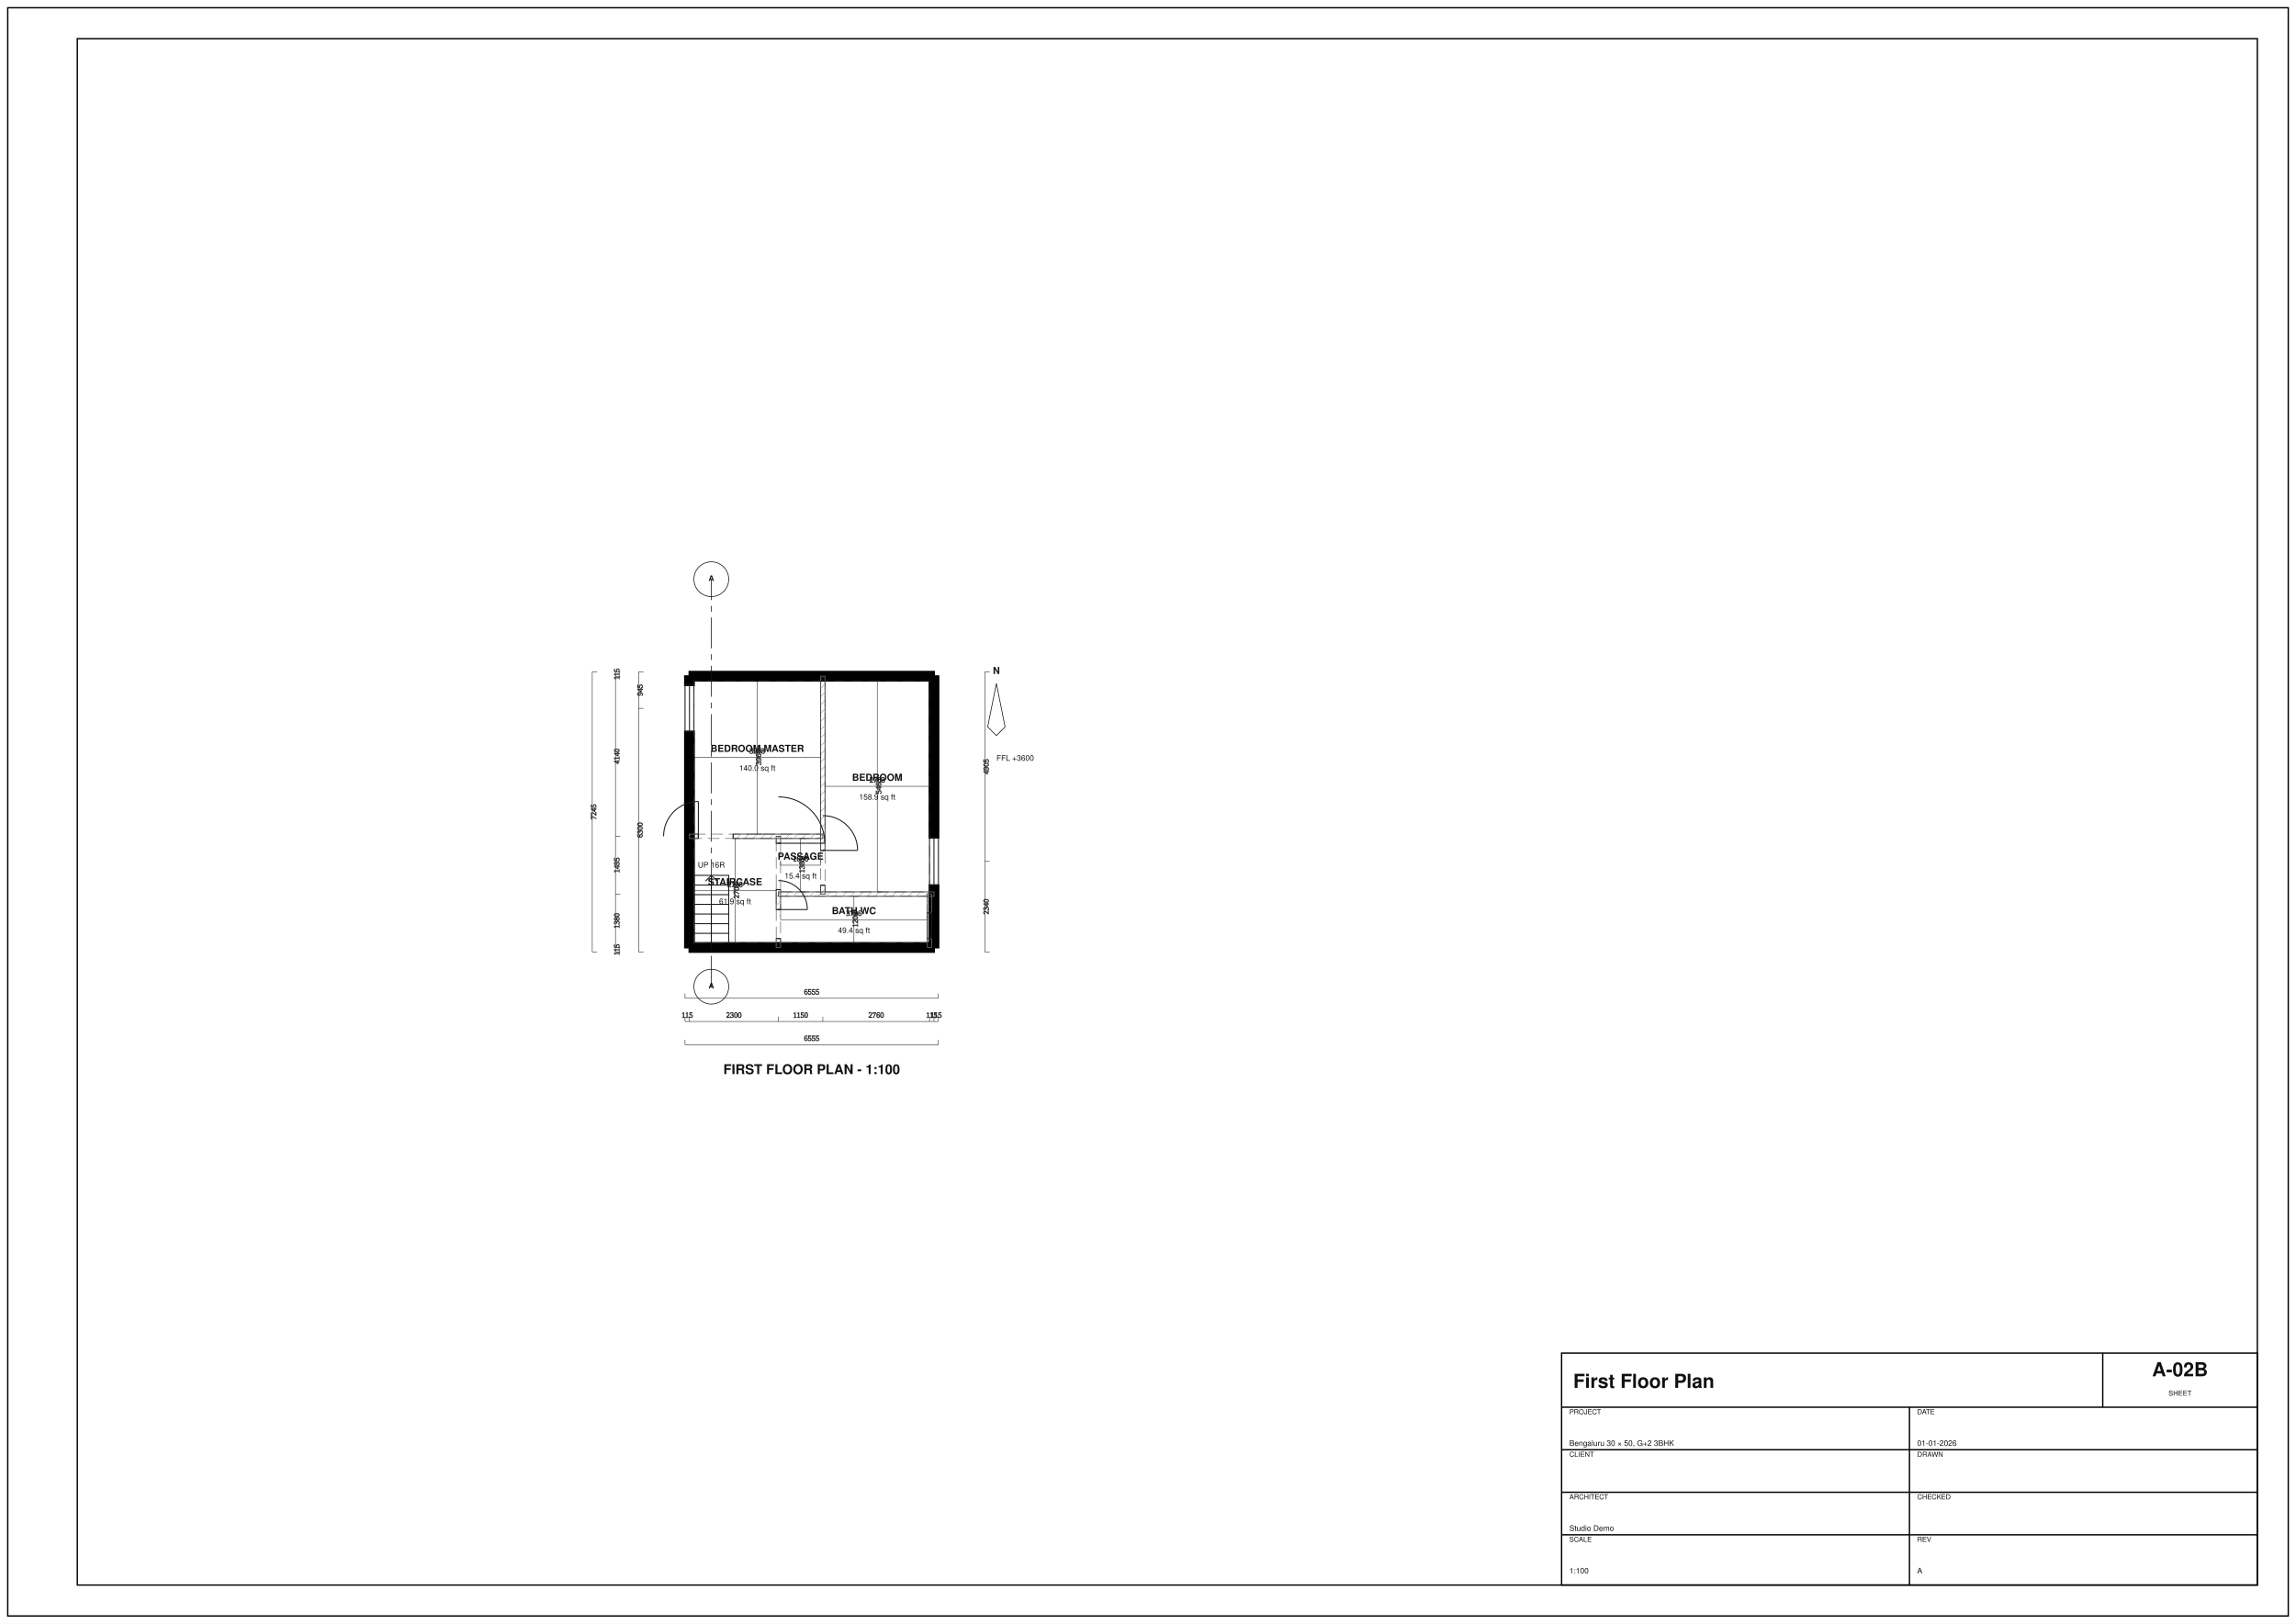
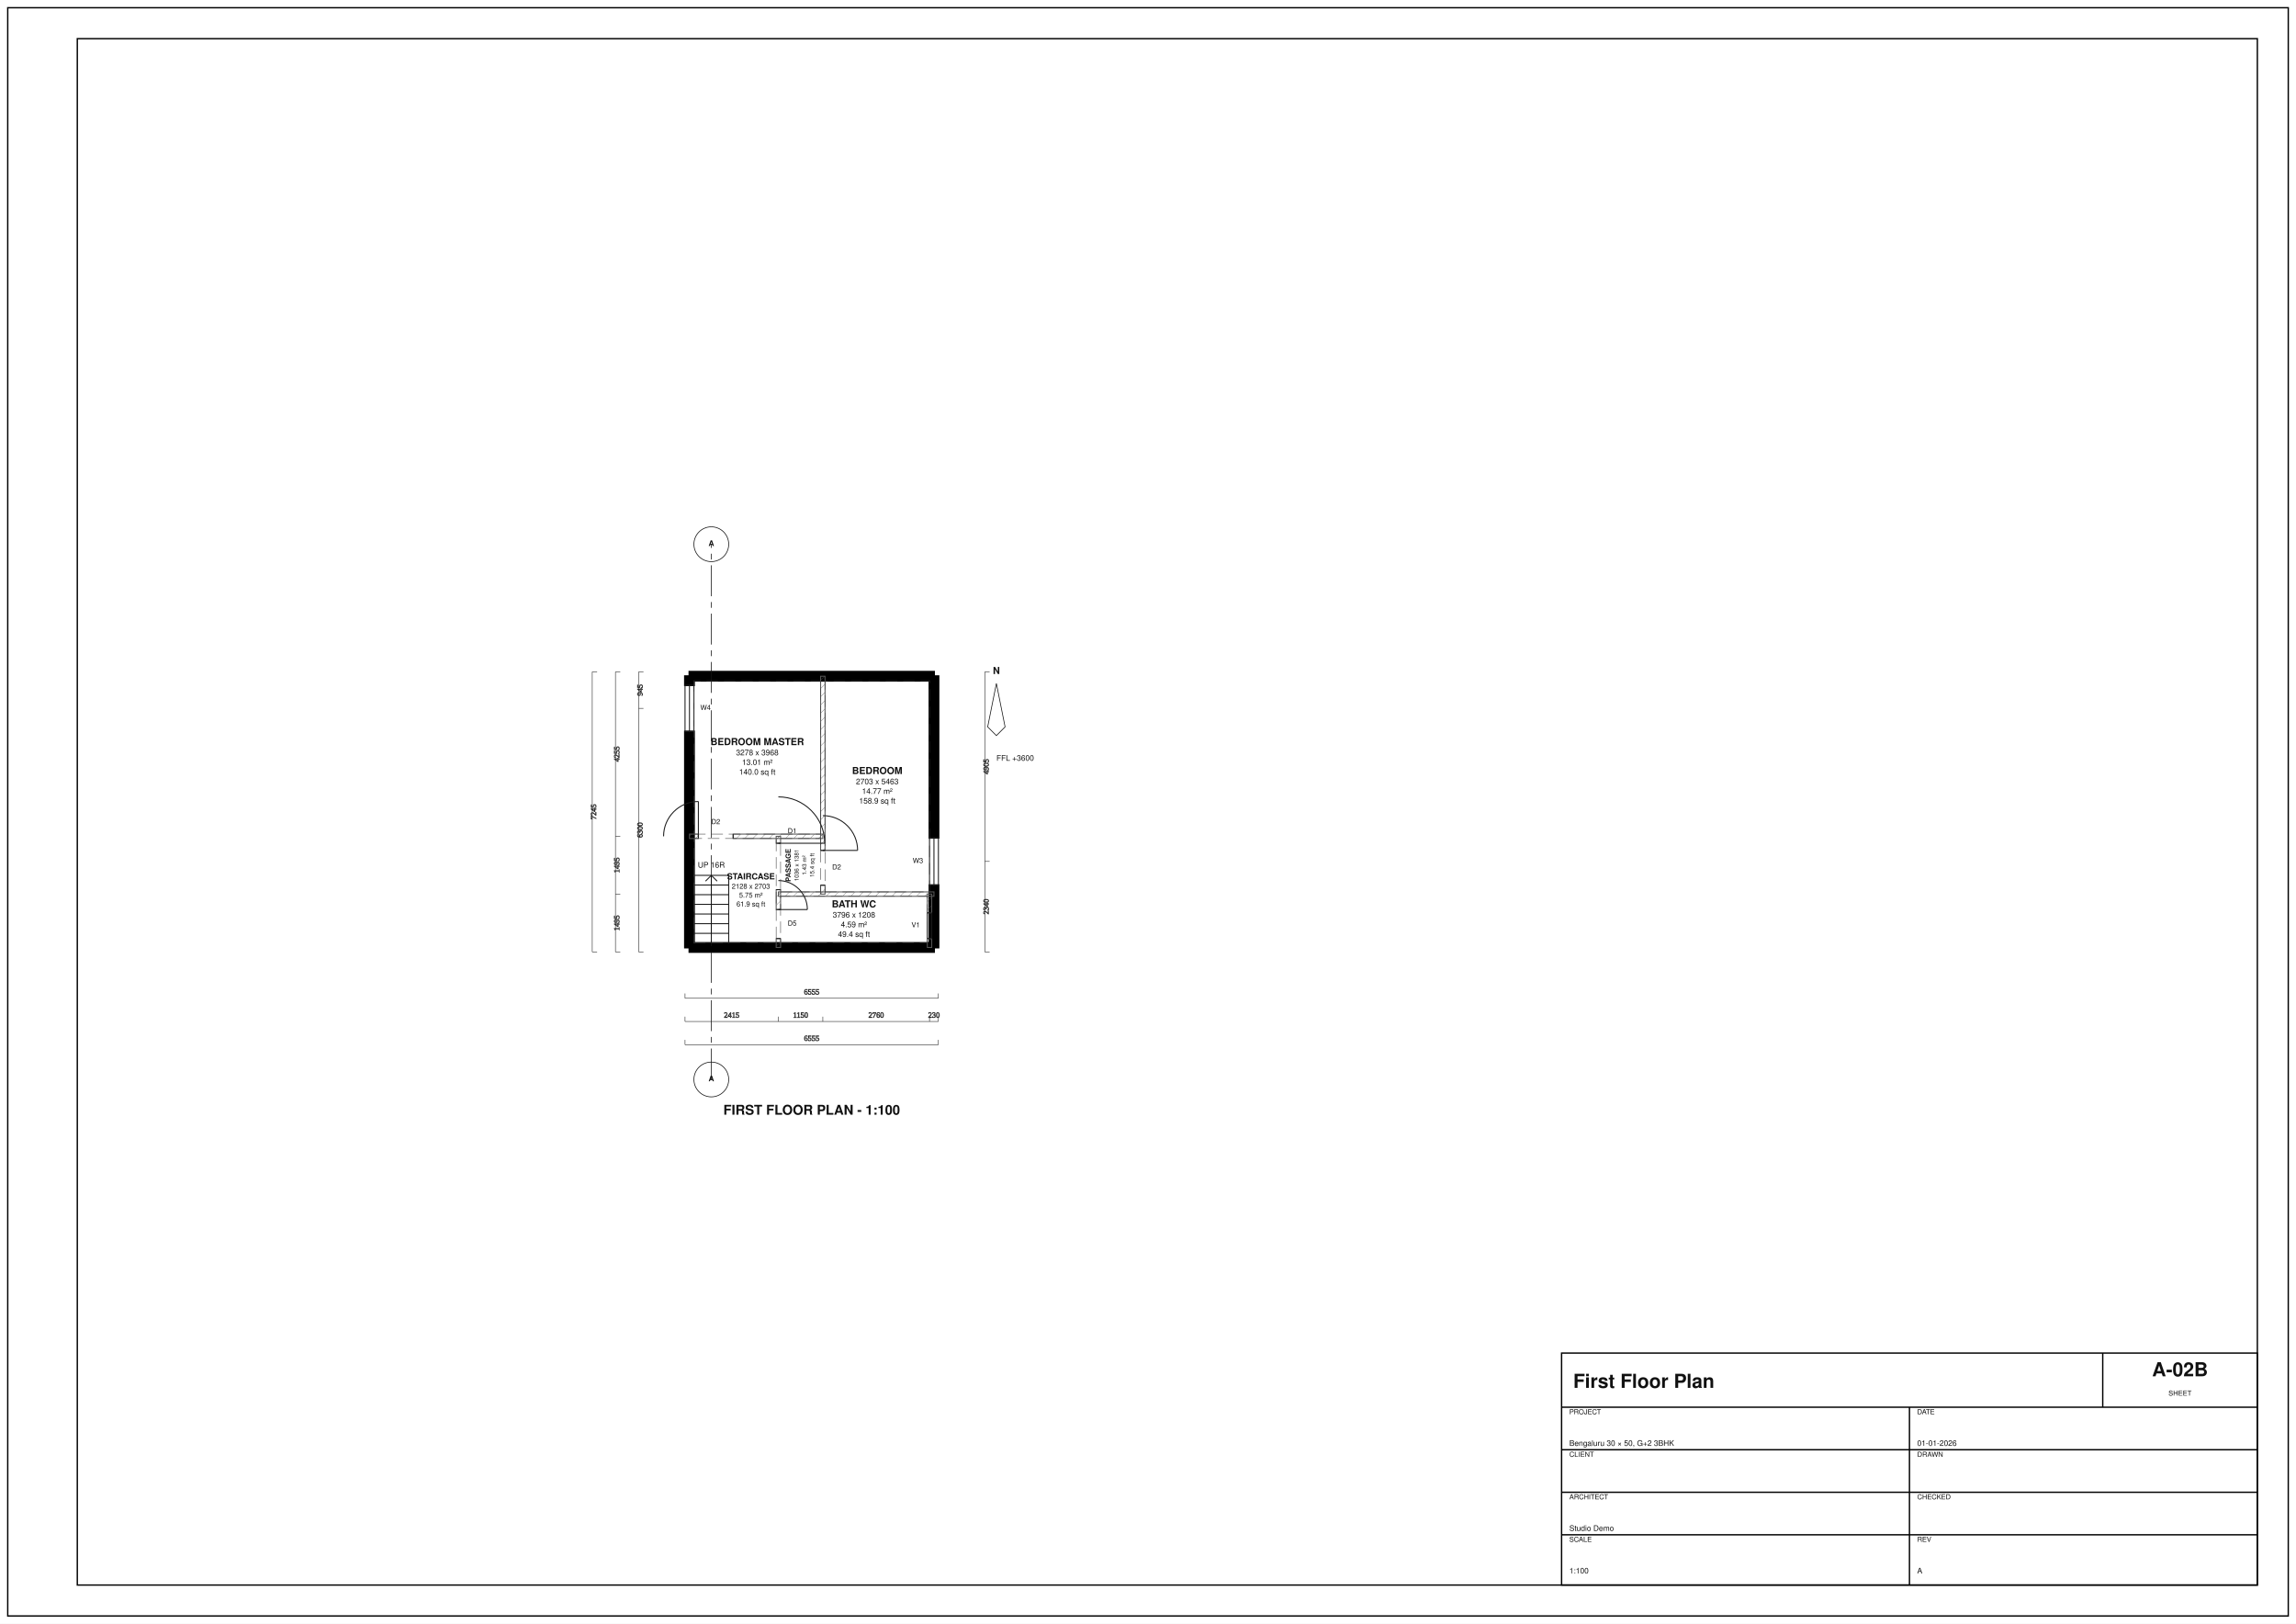
<svg xmlns="http://www.w3.org/2000/svg" width="594mm" height="420mm" viewBox="0 0 594 420" version="1.1">
  <rect x="0" y="0" width="594" height="420" fill="#ffffff" stroke="none" />
  <defs>
-     <clipPath id="hc-090929bf9be722cb" clip-rule="evenodd">
+     <clipPath id="hc-35346cd0362ebb56" clip-rule="evenodd">
+       <path d="M 200.805 245.075 L 200.805 242.775 L 201.945 242.775 L 201.945 245.075 Z" />
+     </clipPath>
+     <clipPath id="hc-36f7b682966344f7" clip-rule="evenodd">
+       <path d="M 239.905 236.115 L 239.905 231.275 L 241.045 231.275 L 241.045 236.115 Z" />
+     </clipPath>
+     <clipPath id="hc-4ccb71d287068b71" clip-rule="evenodd">
+       <path d="M 201.375 231.845 L 241.625 231.845 L 241.625 230.705 L 201.375 230.705 Z" />
+     </clipPath>
+     <clipPath id="hc-5635d851aa2d09d7" clip-rule="evenodd">
+       <path d="M 212.305 231.275 L 212.305 228.975 L 213.445 228.975 L 213.445 231.275 Z" />
+     </clipPath>
+     <clipPath id="hc-5b8ef13beb394bd5" clip-rule="evenodd">
+       <path d="M 200.805 235.275 L 200.805 230.125 L 201.945 230.125 L 201.945 235.275 Z" />
+     </clipPath>
+     <clipPath id="hc-6fbdcc2d92a61b8e" clip-rule="evenodd">
      <path d="M 189.675 216.895 L 212.875 216.895 L 212.875 215.755 L 189.675 215.755 Z" />
    </clipPath>
-     <clipPath id="hc-0a17cd65b28068f8" clip-rule="evenodd">
-       <path d="M 239.905 236.115 L 239.905 231.275 L 241.045 231.275 L 241.045 236.115 Z" />
-     </clipPath>
-     <clipPath id="hc-3d9dffcda65a83af" clip-rule="evenodd">
+     <clipPath id="hc-7254b935781b174a" clip-rule="evenodd">
+       <path d="M 200.805 218.125 L 200.805 216.325 L 201.945 216.325 L 201.945 218.125 Z" />
+     </clipPath>
+     <clipPath id="hc-ba9fc18f670664f7" clip-rule="evenodd">
+       <path d="M 212.305 219.975 L 212.305 174.925 L 213.445 174.925 L 213.445 219.975 Z" />
+     </clipPath>
+     <clipPath id="hc-cdf4acc1852c7aeb" clip-rule="evenodd">
      <path d="M 178.375 216.895 L 180.675 216.895 L 180.675 215.755 L 178.375 215.755 Z" />
    </clipPath>
-     <clipPath id="hc-4a545b95b76dbf20" clip-rule="evenodd">
-       <path d="M 201.375 231.845 L 241.625 231.845 L 241.625 230.705 L 201.375 230.705 Z" />
-     </clipPath>
-     <clipPath id="hc-5900a1335dc659cb" clip-rule="evenodd">
+     <clipPath id="hc-cf4b400a5ebfae14" clip-rule="evenodd">
      <path d="M 239.905 245.075 L 239.905 242.775 L 241.045 242.775 L 241.045 245.075 Z" />
-     </clipPath>
-     <clipPath id="hc-67826347569779b2" clip-rule="evenodd">
-       <path d="M 200.805 245.075 L 200.805 242.775 L 201.945 242.775 L 201.945 245.075 Z" />
-     </clipPath>
-     <clipPath id="hc-789a6abbc6aeb0d8" clip-rule="evenodd">
-       <path d="M 200.805 218.125 L 200.805 216.325 L 201.945 216.325 L 201.945 218.125 Z" />
-     </clipPath>
-     <clipPath id="hc-8e61651163210b42" clip-rule="evenodd">
-       <path d="M 212.305 219.975 L 212.305 174.925 L 213.445 174.925 L 213.445 219.975 Z" />
-     </clipPath>
-     <clipPath id="hc-ec9b8d5b4b7e8400" clip-rule="evenodd">
-       <path d="M 200.805 235.275 L 200.805 230.125 L 201.945 230.125 L 201.945 235.275 Z" />
-     </clipPath>
-     <clipPath id="hc-f15ea8072d0a2cfd" clip-rule="evenodd">
-       <path d="M 212.305 231.275 L 212.305 228.975 L 213.445 228.975 L 213.445 231.275 Z" />
    </clipPath>
  </defs>
  <g id="g-frame">
    <g class="layer" data-layer="A-TEXT" stroke="#111111" stroke-width="0.180" fill="none" stroke-linecap="butt" stroke-linejoin="miter">
      <g font-family="Helvetica, Arial, sans-serif" fill="#111111" stroke="none">
        <text x="407.000" y="359.000" font-size="5.000" text-anchor="start" dominant-baseline="alphabetic" font-weight="600">First Floor Plan</text>
        <text x="564.000" y="356.000" font-size="5.000" text-anchor="middle" dominant-baseline="alphabetic" font-weight="600">A-02B</text>
        <text x="564.000" y="361.000" font-size="1.800" text-anchor="middle" dominant-baseline="alphabetic">SHEET</text>
        <text x="406.000" y="365.000" font-size="1.800" text-anchor="start" dominant-baseline="hanging">PROJECT</text>
        <text x="406.000" y="374.000" font-size="2.000" text-anchor="start" dominant-baseline="alphabetic">Bengaluru 30 × 50, G+2 3BHK</text>
        <text x="406.000" y="376.000" font-size="1.800" text-anchor="start" dominant-baseline="hanging">CLIENT</text>
        <text x="406.000" y="385.000" font-size="2.000" text-anchor="start" dominant-baseline="alphabetic" />
        <text x="406.000" y="387.000" font-size="1.800" text-anchor="start" dominant-baseline="hanging">ARCHITECT</text>
        <text x="406.000" y="396.000" font-size="2.000" text-anchor="start" dominant-baseline="alphabetic">Studio Demo</text>
        <text x="406.000" y="398.000" font-size="1.800" text-anchor="start" dominant-baseline="hanging">SCALE</text>
        <text x="406.000" y="407.000" font-size="2.000" text-anchor="start" dominant-baseline="alphabetic">1:100</text>
        <text x="496.000" y="365.000" font-size="1.800" text-anchor="start" dominant-baseline="hanging">DATE</text>
        <text x="496.000" y="374.000" font-size="2.000" text-anchor="start" dominant-baseline="alphabetic">01-01-2026</text>
        <text x="496.000" y="376.000" font-size="1.800" text-anchor="start" dominant-baseline="hanging">DRAWN</text>
        <text x="496.000" y="385.000" font-size="2.000" text-anchor="start" dominant-baseline="alphabetic" />
        <text x="496.000" y="387.000" font-size="1.800" text-anchor="start" dominant-baseline="hanging">CHECKED</text>
        <text x="496.000" y="396.000" font-size="2.000" text-anchor="start" dominant-baseline="alphabetic" />
        <text x="496.000" y="398.000" font-size="1.800" text-anchor="start" dominant-baseline="hanging">REV</text>
        <text x="496.000" y="407.000" font-size="2.000" text-anchor="start" dominant-baseline="alphabetic">A</text>
      </g>
    </g>
    <g class="layer" data-layer="A-TITL" stroke="#000000" stroke-width="0.350" fill="none" stroke-linecap="butt" stroke-linejoin="miter">
      <polygon points="2.000,2.000 592.000,2.000 592.000,418.000 2.000,418.000" fill="none" />
      <polygon points="20.000,10.000 584.000,10.000 584.000,410.000 20.000,410.000" fill="none" />
      <polygon points="404.000,350.000 584.000,350.000 584.000,410.000 404.000,410.000" fill="none" />
      <line x1="404.000" y1="364.000" x2="584.000" y2="364.000" />
      <line x1="544.000" y1="350.000" x2="544.000" y2="364.000" />
      <line x1="494.000" y1="364.000" x2="494.000" y2="410.000" />
      <line x1="404.000" y1="375.000" x2="494.000" y2="375.000" />
      <line x1="404.000" y1="386.000" x2="494.000" y2="386.000" />
      <line x1="404.000" y1="397.000" x2="494.000" y2="397.000" />
      <line x1="494.000" y1="375.000" x2="584.000" y2="375.000" />
      <line x1="494.000" y1="386.000" x2="584.000" y2="386.000" />
      <line x1="494.000" y1="397.000" x2="584.000" y2="397.000" />
    </g>
  </g>
  <g id="g-plan-storey_01M1KF7AZPCKKT9WSYWEBP22SW">
    <g class="layer" data-layer="A-WALL" stroke="#000000" stroke-width="0.500" fill="none" stroke-linecap="butt" stroke-linejoin="miter">
      <path d="M 178.375 246.225 L 241.625 246.225 L 241.625 243.925 L 178.375 243.925 Z" fill="#000000" fill-rule="evenodd" stroke="none" />
      <polygon points="178.375,246.225 241.625,246.225 241.625,243.925 178.375,243.925" fill="none" />
      <path d="M 177.225 245.075 L 177.225 189.225 L 179.525 189.225 L 179.525 245.075 Z" fill="#000000" fill-rule="evenodd" stroke="none" />
      <polygon points="177.225,245.075 177.225,189.225 179.525,189.225 179.525,245.075" fill="none" />
      <path d="M 177.225 177.225 L 177.225 174.925 L 179.525 174.925 L 179.525 177.225 Z" fill="#000000" fill-rule="evenodd" stroke="none" />
      <polygon points="177.225,177.225 177.225,174.925 179.525,174.925 179.525,177.225" fill="none" />
      <path d="M 178.375 176.075 L 241.625 176.075 L 241.625 173.775 L 178.375 173.775 Z" fill="#000000" fill-rule="evenodd" stroke="none" />
      <polygon points="178.375,176.075 241.625,176.075 241.625,173.775 178.375,173.775" fill="none" />
      <path d="M 240.475 245.075 L 240.475 228.975 L 242.775 228.975 L 242.775 245.075 Z" fill="#000000" fill-rule="evenodd" stroke="none" />
      <polygon points="240.475,245.075 240.475,228.975 242.775,228.975 242.775,245.075" fill="none" />
      <path d="M 240.475 216.675 L 240.475 174.925 L 242.775 174.925 L 242.775 216.675 Z" fill="#000000" fill-rule="evenodd" stroke="none" />
      <polygon points="240.475,216.675 240.475,174.925 242.775,174.925 242.775,216.675" fill="none" />
    </g>
    <g class="layer" data-layer="A-WALL-PART" stroke="#555555" stroke-width="0.250" fill="none" stroke-linecap="butt" stroke-linejoin="miter">
-       <g clip-path="url(#hc-4a545b95b76dbf20)">
+       <g clip-path="url(#hc-4ccb71d287068b71)">
        <path d="M 222.395 252.865 L 243.095 232.175 M 221.335 251.805 L 242.035 231.115 M 220.275 250.745 L 240.975 230.055 M 219.215 249.685 L 239.915 228.995 M 218.155 248.625 L 238.855 227.935 M 217.095 247.565 L 237.795 226.875 M 216.035 246.505 L 236.735 225.815 M 214.975 245.445 L 235.675 224.755 M 213.915 244.385 L 234.605 223.685 M 212.855 243.325 L 233.545 222.625 M 211.795 242.265 L 232.485 221.565 M 210.735 241.205 L 231.425 220.505 M 209.675 240.145 L 230.365 219.445 M 208.615 239.085 L 229.305 218.385 M 207.555 238.025 L 228.245 217.325 M 206.495 236.965 L 227.185 216.265 M 205.425 235.895 L 226.125 215.205 M 204.365 234.835 L 225.065 214.145 M 203.305 233.775 L 224.005 213.085 M 202.245 232.715 L 222.945 212.025 M 201.185 231.655 L 221.885 210.965 M 200.125 230.595 L 220.825 209.905" stroke="#555555" stroke-width="0.080" fill="none" />
      </g>
      <polygon points="201.375,231.845 241.625,231.845 241.625,230.705 201.375,230.705" fill="none" />
-       <g clip-path="url(#hc-67826347569779b2)">
+       <g clip-path="url(#hc-35346cd0362ebb56)">
        <path d="M 201.715 245.985 L 203.435 244.265 M 200.655 244.925 L 202.375 243.205 M 199.595 243.865 L 201.315 242.145" stroke="#555555" stroke-width="0.080" fill="none" />
      </g>
      <polygon points="200.805,245.075 200.805,242.775 201.945,242.775 201.945,245.075" fill="none" />
-       <g clip-path="url(#hc-ec9b8d5b4b7e8400)">
+       <g clip-path="url(#hc-5b8ef13beb394bd5)">
        <path d="M 202.365 236.835 L 205.515 233.695 M 201.305 235.775 L 204.455 232.635 M 200.245 234.715 L 203.395 231.575 M 199.185 233.655 L 202.335 230.515 M 198.125 232.595 L 201.275 229.455" stroke="#555555" stroke-width="0.080" fill="none" />
      </g>
      <polygon points="200.805,235.275 200.805,230.125 201.945,230.125 201.945,235.275" fill="none" />
-       <g clip-path="url(#hc-789a6abbc6aeb0d8)">
+       <g clip-path="url(#hc-7254b935781b174a)">
        <path d="M 201.395 218.715 L 202.865 217.245 M 200.335 217.655 L 201.805 216.185 M 199.275 216.595 L 200.745 215.125" stroke="#555555" stroke-width="0.080" fill="none" />
      </g>
      <polygon points="200.805,218.125 200.805,216.325 201.945,216.325 201.945,218.125" fill="none" />
-       <g clip-path="url(#hc-3d9dffcda65a83af)">
+       <g clip-path="url(#hc-cdf4acc1852c7aeb)">
        <path d="M 180.195 218.715 L 181.915 216.995 M 179.135 217.655 L 180.855 215.935 M 178.065 216.585 L 179.785 214.865 M 177.005 215.525 L 178.725 213.805" stroke="#555555" stroke-width="0.080" fill="none" />
      </g>
      <polygon points="178.375,216.895 180.675,216.895 180.675,215.755 178.375,215.755" fill="none" />
-       <g clip-path="url(#hc-090929bf9be722cb)">
+       <g clip-path="url(#hc-6fbdcc2d92a61b8e)">
        <path d="M 201.755 228.975 L 213.925 216.805 M 200.695 227.915 L 212.865 215.745 M 199.625 226.845 L 211.795 214.675 M 198.565 225.785 L 210.735 213.615 M 197.505 224.725 L 209.675 212.555 M 196.445 223.665 L 208.615 211.495 M 195.385 222.605 L 207.555 210.435 M 194.325 221.545 L 206.495 209.375 M 193.265 220.485 L 205.435 208.315 M 192.205 219.425 L 204.375 207.255 M 191.145 218.365 L 203.315 206.195 M 190.085 217.305 L 202.255 205.135 M 189.025 216.245 L 201.195 204.075" stroke="#555555" stroke-width="0.080" fill="none" />
      </g>
      <polygon points="189.675,216.895 212.875,216.895 212.875,215.755 189.675,215.755" fill="none" />
-       <g clip-path="url(#hc-f15ea8072d0a2cfd)">
+       <g clip-path="url(#hc-5635d851aa2d09d7)">
        <path d="M 213.305 232.275 L 215.025 230.555 M 212.245 231.215 L 213.965 229.485 M 211.175 230.145 L 212.895 228.425 M 210.115 229.085 L 211.835 227.365" stroke="#555555" stroke-width="0.080" fill="none" />
      </g>
      <polygon points="212.305,231.275 212.305,228.975 213.445,228.975 213.445,231.275" fill="none" />
-       <g clip-path="url(#hc-8e61651163210b42)">
+       <g clip-path="url(#hc-ba9fc18f670664f7)">
        <path d="M 213.645 221.315 L 236.745 198.225 M 212.585 220.255 L 235.685 197.165 M 211.525 219.195 L 234.625 196.105 M 210.465 218.135 L 233.565 195.045 M 209.405 217.075 L 232.495 193.975 M 208.345 216.015 L 231.435 192.915 M 207.285 214.955 L 230.375 191.855 M 206.225 213.895 L 229.315 190.795 M 205.165 212.835 L 228.255 189.735 M 204.105 211.775 L 227.195 188.675 M 203.045 210.715 L 226.135 187.615 M 201.985 209.655 L 225.075 186.555 M 200.915 208.585 L 224.015 185.495 M 199.855 207.525 L 222.955 184.435 M 198.795 206.465 L 221.895 183.375 M 197.735 205.405 L 220.835 182.315 M 196.675 204.345 L 219.775 181.255 M 195.615 203.285 L 218.715 180.195 M 194.555 202.225 L 217.655 179.135 M 193.495 201.165 L 216.585 178.065 M 192.435 200.105 L 215.525 177.005 M 191.375 199.045 L 214.465 175.945 M 190.315 197.985 L 213.405 174.885 M 189.255 196.925 L 212.345 173.825" stroke="#555555" stroke-width="0.080" fill="none" />
      </g>
      <polygon points="212.305,219.975 212.305,174.925 213.445,174.925 213.445,219.975" fill="none" />
-       <g clip-path="url(#hc-5900a1335dc659cb)">
+       <g clip-path="url(#hc-cf4b400a5ebfae14)">
        <path d="M 241.415 246.585 L 243.135 244.865 M 240.355 245.525 L 242.075 243.805 M 239.295 244.465 L 241.015 242.745 M 238.235 243.405 L 239.955 241.685" stroke="#555555" stroke-width="0.080" fill="none" />
      </g>
      <polygon points="239.905,245.075 239.905,242.775 241.045,242.775 241.045,245.075" fill="none" />
-       <g clip-path="url(#hc-0a17cd65b28068f8)">
+       <g clip-path="url(#hc-36f7b682966344f7)">
        <path d="M 240.595 236.805 L 243.585 233.815 M 239.525 235.735 L 242.515 232.745 M 238.465 234.675 L 241.455 231.685 M 237.405 233.615 L 240.395 230.625" stroke="#555555" stroke-width="0.080" fill="none" />
      </g>
      <polygon points="239.905,236.115 239.905,231.275 241.045,231.275 241.045,236.115" fill="none" />
    </g>
    <g class="layer" data-layer="A-DOOR" stroke="#1a1a1a" stroke-width="0.250" fill="none" stroke-linecap="butt" stroke-linejoin="miter">
      <line x1="201.375" y1="235.275" x2="208.875" y2="235.275" />
      <path d="M 208.875 235.275 A 7.500 7.500 0 0 0 201.375 227.775" fill="none" />
      <line x1="200.805" y1="242.775" x2="201.945" y2="242.775" />
      <line x1="200.805" y1="235.275" x2="201.945" y2="235.275" />
      <line x1="201.375" y1="218.125" x2="213.375" y2="218.125" />
      <path d="M 213.375 218.125 A 12.000 12.000 0 0 0 201.375 206.125" fill="none" />
      <line x1="200.805" y1="230.125" x2="201.945" y2="230.125" />
      <line x1="200.805" y1="218.125" x2="201.945" y2="218.125" />
      <line x1="180.675" y1="216.325" x2="180.675" y2="207.325" />
      <path d="M 180.675 207.325 A 9.000 9.000 0 0 0 171.675 216.325" fill="none" />
      <line x1="180.675" y1="216.895" x2="180.675" y2="215.755" />
      <line x1="189.675" y1="216.895" x2="189.675" y2="215.755" />
      <line x1="212.875" y1="219.975" x2="221.875" y2="219.975" />
      <path d="M 221.875 219.975 A 9.000 9.000 0 0 0 212.875 210.975" fill="none" />
      <line x1="212.305" y1="228.975" x2="213.445" y2="228.975" />
      <line x1="212.305" y1="219.975" x2="213.445" y2="219.975" />
    </g>
    <g class="layer" data-layer="A-WIND" stroke="#1a1a1a" stroke-width="0.250" fill="none" stroke-linecap="butt" stroke-linejoin="miter">
      <line x1="177.225" y1="189.225" x2="177.225" y2="177.225" />
      <line x1="178.375" y1="189.225" x2="178.375" y2="177.225" />
      <line x1="179.525" y1="189.225" x2="179.525" y2="177.225" />
      <line x1="177.225" y1="189.225" x2="179.525" y2="189.225" />
      <line x1="177.225" y1="177.225" x2="179.525" y2="177.225" />
      <line x1="240.475" y1="228.975" x2="240.475" y2="216.675" />
      <line x1="241.625" y1="228.975" x2="241.625" y2="216.675" />
      <line x1="242.775" y1="228.975" x2="242.775" y2="216.675" />
      <line x1="240.475" y1="228.975" x2="242.775" y2="228.975" />
      <line x1="240.475" y1="216.675" x2="242.775" y2="216.675" />
      <line x1="239.905" y1="242.775" x2="239.905" y2="236.115" />
      <line x1="240.475" y1="242.775" x2="240.475" y2="236.115" />
      <line x1="241.045" y1="242.775" x2="241.045" y2="236.115" />
      <line x1="239.905" y1="242.775" x2="241.045" y2="242.775" />
      <line x1="239.905" y1="236.115" x2="241.045" y2="236.115" />
    </g>
    <g class="layer" data-layer="A-STAIR" stroke="#1a1a1a" stroke-width="0.250" fill="none" stroke-linecap="butt" stroke-linejoin="miter">
      <polygon points="179.525,243.925 188.525,243.925 188.525,226.425 179.525,226.425" fill="none" />
      <line x1="179.525" y1="241.425" x2="188.525" y2="241.425" />
      <line x1="179.525" y1="238.925" x2="188.525" y2="238.925" />
      <line x1="179.525" y1="236.425" x2="188.525" y2="236.425" />
      <line x1="179.525" y1="233.925" x2="188.525" y2="233.925" />
      <line x1="179.525" y1="231.425" x2="188.525" y2="231.425" />
      <line x1="179.525" y1="228.925" x2="188.525" y2="228.925" />
      <line x1="184.025" y1="243.925" x2="184.025" y2="226.425" />
      <line x1="184.025" y1="226.425" x2="182.525" y2="227.925" />
      <line x1="184.025" y1="226.425" x2="185.525" y2="227.925" />
    </g>
    <g class="layer" data-layer="A-DIM" stroke="#1a1a1a" stroke-width="0.130" fill="none" stroke-linecap="butt" stroke-linejoin="miter">
      <line x1="177.225" y1="270.225" x2="242.775" y2="270.225" />
      <line x1="177.225" y1="270.225" x2="177.225" y2="268.975" />
      <line x1="242.775" y1="270.225" x2="242.775" y2="268.975" />
      <text x="209.995" y="269.225" font-size="2.000" text-anchor="middle" dominant-baseline="alphabetic">6555</text>
      <line x1="177.225" y1="264.225" x2="242.775" y2="264.225" />
      <line x1="177.225" y1="264.225" x2="177.225" y2="262.975" />
-       <line x1="178.375" y1="264.225" x2="178.375" y2="262.975" />
      <line x1="201.375" y1="264.225" x2="201.375" y2="262.975" />
      <line x1="212.875" y1="264.225" x2="212.875" y2="262.975" />
      <line x1="240.475" y1="264.225" x2="240.475" y2="262.975" />
-       <line x1="241.625" y1="264.225" x2="241.625" y2="262.975" />
      <line x1="242.775" y1="264.225" x2="242.775" y2="262.975" />
-       <text x="177.795" y="263.225" font-size="2.000" text-anchor="middle" dominant-baseline="alphabetic">115</text>
-       <text x="189.875" y="263.225" font-size="2.000" text-anchor="middle" dominant-baseline="alphabetic">2300</text>
+       <text x="189.295" y="263.225" font-size="2.000" text-anchor="middle" dominant-baseline="alphabetic">2415</text>
      <text x="207.125" y="263.225" font-size="2.000" text-anchor="middle" dominant-baseline="alphabetic">1150</text>
      <text x="226.675" y="263.225" font-size="2.000" text-anchor="middle" dominant-baseline="alphabetic">2760</text>
-       <text x="241.045" y="263.225" font-size="2.000" text-anchor="middle" dominant-baseline="alphabetic">115</text>
-       <text x="242.195" y="263.225" font-size="2.000" text-anchor="middle" dominant-baseline="alphabetic">115</text>
+       <text x="241.625" y="263.225" font-size="2.000" text-anchor="middle" dominant-baseline="alphabetic">230</text>
      <line x1="177.225" y1="258.225" x2="242.775" y2="258.225" />
      <line x1="177.225" y1="258.225" x2="177.225" y2="256.975" />
      <line x1="242.775" y1="258.225" x2="242.775" y2="256.975" />
      <text x="209.995" y="257.225" font-size="2.000" text-anchor="middle" dominant-baseline="alphabetic">6555</text>
      <line x1="153.225" y1="246.225" x2="153.225" y2="173.775" />
      <line x1="153.225" y1="246.225" x2="154.475" y2="246.225" />
      <line x1="153.225" y1="173.775" x2="154.475" y2="173.775" />
      <text x="154.225" y="210.005" font-size="2.000" text-anchor="middle" dominant-baseline="alphabetic" transform="rotate(-90 154.225 210.005)">7245</text>
      <line x1="159.225" y1="246.225" x2="159.225" y2="173.775" />
      <line x1="159.225" y1="246.225" x2="160.475" y2="246.225" />
-       <line x1="159.225" y1="245.075" x2="160.475" y2="245.075" />
      <line x1="159.225" y1="231.275" x2="160.475" y2="231.275" />
      <line x1="159.225" y1="216.325" x2="160.475" y2="216.325" />
-       <line x1="159.225" y1="174.925" x2="160.475" y2="174.925" />
      <line x1="159.225" y1="173.775" x2="160.475" y2="173.775" />
-       <text x="160.225" y="245.655" font-size="2.000" text-anchor="middle" dominant-baseline="alphabetic" transform="rotate(-90 160.225 245.655)">115</text>
-       <text x="160.225" y="238.175" font-size="2.000" text-anchor="middle" dominant-baseline="alphabetic" transform="rotate(-90 160.225 238.175)">1380</text>
+       <text x="160.225" y="238.755" font-size="2.000" text-anchor="middle" dominant-baseline="alphabetic" transform="rotate(-90 160.225 238.755)">1495</text>
      <text x="160.225" y="223.805" font-size="2.000" text-anchor="middle" dominant-baseline="alphabetic" transform="rotate(-90 160.225 223.805)">1495</text>
-       <text x="160.225" y="195.625" font-size="2.000" text-anchor="middle" dominant-baseline="alphabetic" transform="rotate(-90 160.225 195.625)">4140</text>
-       <text x="160.225" y="174.355" font-size="2.000" text-anchor="middle" dominant-baseline="alphabetic" transform="rotate(-90 160.225 174.355)">115</text>
+       <text x="160.225" y="195.055" font-size="2.000" text-anchor="middle" dominant-baseline="alphabetic" transform="rotate(-90 160.225 195.055)">4255</text>
      <line x1="165.225" y1="246.225" x2="165.225" y2="173.775" />
      <line x1="165.225" y1="246.225" x2="166.475" y2="246.225" />
      <line x1="165.225" y1="183.225" x2="166.475" y2="183.225" />
      <line x1="165.225" y1="173.775" x2="166.475" y2="173.775" />
      <text x="166.225" y="214.725" font-size="2.000" text-anchor="middle" dominant-baseline="alphabetic" transform="rotate(-90 166.225 214.725)">6300</text>
      <text x="166.225" y="178.505" font-size="2.000" text-anchor="middle" dominant-baseline="alphabetic" transform="rotate(-90 166.225 178.505)">945</text>
      <line x1="254.775" y1="246.225" x2="254.775" y2="173.775" />
      <line x1="254.775" y1="246.225" x2="256.025" y2="246.225" />
      <line x1="254.775" y1="222.825" x2="256.025" y2="222.825" />
      <line x1="254.775" y1="173.775" x2="256.025" y2="173.775" />
      <text x="255.775" y="234.525" font-size="2.000" text-anchor="middle" dominant-baseline="alphabetic" transform="rotate(-90 255.775 234.525)">2340</text>
      <text x="255.775" y="198.305" font-size="2.000" text-anchor="middle" dominant-baseline="alphabetic" transform="rotate(-90 255.775 198.305)">4905</text>
-       <line x1="179.525" y1="230.415" x2="200.805" y2="230.415" />
-       <line x1="179.525" y1="230.415" x2="179.525" y2="229.165" />
-       <line x1="200.805" y1="230.415" x2="200.805" y2="229.165" />
-       <text x="190.165" y="229.415" font-size="2.000" text-anchor="middle" dominant-baseline="alphabetic">2128</text>
-       <line x1="190.165" y1="243.925" x2="190.165" y2="216.895" />
-       <line x1="190.165" y1="243.925" x2="191.415" y2="243.925" />
-       <line x1="190.165" y1="216.895" x2="191.415" y2="216.895" />
-       <text x="191.165" y="230.415" font-size="2.000" text-anchor="middle" dominant-baseline="alphabetic" transform="rotate(-90 191.165 230.415)">2703</text>
-       <line x1="213.445" y1="203.395" x2="240.475" y2="203.395" />
-       <line x1="213.445" y1="203.395" x2="213.445" y2="202.145" />
-       <line x1="240.475" y1="203.395" x2="240.475" y2="202.145" />
-       <text x="226.955" y="202.395" font-size="2.000" text-anchor="middle" dominant-baseline="alphabetic">2703</text>
-       <line x1="226.955" y1="230.705" x2="226.955" y2="176.075" />
-       <line x1="226.955" y1="230.705" x2="228.205" y2="230.705" />
-       <line x1="226.955" y1="176.075" x2="228.205" y2="176.075" />
-       <text x="227.955" y="203.395" font-size="2.000" text-anchor="middle" dominant-baseline="alphabetic" transform="rotate(-90 227.955 203.395)">5463</text>
-       <line x1="201.945" y1="223.805" x2="212.305" y2="223.805" />
-       <line x1="201.945" y1="223.805" x2="201.945" y2="222.555" />
-       <line x1="212.305" y1="223.805" x2="212.305" y2="222.555" />
-       <text x="207.125" y="222.805" font-size="2.000" text-anchor="middle" dominant-baseline="alphabetic">1036</text>
-       <line x1="207.125" y1="230.705" x2="207.125" y2="216.895" />
-       <line x1="207.125" y1="230.705" x2="208.375" y2="230.705" />
-       <line x1="207.125" y1="216.895" x2="208.375" y2="216.895" />
-       <text x="208.125" y="223.805" font-size="2.000" text-anchor="middle" dominant-baseline="alphabetic" transform="rotate(-90 208.125 223.805)">1381</text>
-       <line x1="201.945" y1="237.885" x2="239.905" y2="237.885" />
-       <line x1="201.945" y1="237.885" x2="201.945" y2="236.635" />
-       <line x1="239.905" y1="237.885" x2="239.905" y2="236.635" />
-       <text x="220.925" y="236.885" font-size="2.000" text-anchor="middle" dominant-baseline="alphabetic">3796</text>
-       <line x1="220.925" y1="243.925" x2="220.925" y2="231.845" />
-       <line x1="220.925" y1="243.925" x2="222.175" y2="243.925" />
-       <line x1="220.925" y1="231.845" x2="222.175" y2="231.845" />
-       <text x="221.925" y="237.885" font-size="2.000" text-anchor="middle" dominant-baseline="alphabetic" transform="rotate(-90 221.925 237.885)">1208</text>
-       <line x1="179.525" y1="195.915" x2="212.305" y2="195.915" />
-       <line x1="179.525" y1="195.915" x2="179.525" y2="194.665" />
-       <line x1="212.305" y1="195.915" x2="212.305" y2="194.665" />
-       <text x="195.915" y="194.915" font-size="2.000" text-anchor="middle" dominant-baseline="alphabetic">3278</text>
-       <line x1="195.915" y1="215.755" x2="195.915" y2="176.075" />
-       <line x1="195.915" y1="215.755" x2="197.165" y2="215.755" />
-       <line x1="195.915" y1="176.075" x2="197.165" y2="176.075" />
-       <text x="196.915" y="195.915" font-size="2.000" text-anchor="middle" dominant-baseline="alphabetic" transform="rotate(-90 196.915 195.915)">3968</text>
    </g>
    <g class="layer" data-layer="A-TEXT" stroke="#111111" stroke-width="0.180" fill="none" stroke-linecap="butt" stroke-linejoin="miter">
      <polygon points="257.775,176.775 255.525,188.025 257.775,190.275 260.025,188.025" fill="none" />
-       <line x1="184.025" y1="255.225" x2="184.025" y2="149.825" stroke-dasharray="8.000 1.500 1.500 1.500" />
-       <circle cx="184.025" cy="255.225" r="4.500" fill="none" />
-       <circle cx="184.025" cy="149.825" r="4.500" fill="none" />
+       <line x1="184.025" y1="279.225" x2="184.025" y2="140.775" stroke-dasharray="8.000 1.500 1.500 1.500" />
+       <circle cx="184.025" cy="279.225" r="4.500" fill="none" />
+       <circle cx="184.025" cy="140.775" r="4.500" fill="none" />
      <g font-family="Helvetica, Arial, sans-serif" fill="#111111" stroke="none">
        <text x="184.025" y="224.425" font-size="2.000" text-anchor="middle" dominant-baseline="alphabetic">UP 16R</text>
-         <text x="190.165" y="228.415" font-size="2.500" text-anchor="middle" dominant-baseline="central" font-weight="600">STAIRCASE</text>
-         <text x="190.165" y="233.415" font-size="2.000" text-anchor="middle" dominant-baseline="central">61.9 sq ft</text>
-         <text x="226.955" y="201.395" font-size="2.500" text-anchor="middle" dominant-baseline="central" font-weight="600">BEDROOM</text>
-         <text x="226.955" y="206.395" font-size="2.000" text-anchor="middle" dominant-baseline="central">158.9 sq ft</text>
-         <text x="207.125" y="221.805" font-size="2.500" text-anchor="middle" dominant-baseline="central" font-weight="600">PASSAGE</text>
-         <text x="207.125" y="226.805" font-size="2.000" text-anchor="middle" dominant-baseline="central">15.4 sq ft</text>
-         <text x="220.925" y="235.885" font-size="2.500" text-anchor="middle" dominant-baseline="central" font-weight="600">BATH WC</text>
-         <text x="220.925" y="240.885" font-size="2.000" text-anchor="middle" dominant-baseline="central">49.4 sq ft</text>
-         <text x="195.915" y="193.915" font-size="2.500" text-anchor="middle" dominant-baseline="central" font-weight="600">BEDROOM MASTER</text>
-         <text x="195.915" y="198.915" font-size="2.000" text-anchor="middle" dominant-baseline="central">140.0 sq ft</text>
+         <text x="194.265" y="226.965" font-size="2.200" text-anchor="middle" dominant-baseline="central" font-weight="600">STAIRCASE</text>
+         <text x="194.265" y="229.465" font-size="1.800" text-anchor="middle" dominant-baseline="central">2128 x 2703</text>
+         <text x="194.265" y="231.765" font-size="1.800" text-anchor="middle" dominant-baseline="central">5.75 m²</text>
+         <text x="194.265" y="234.065" font-size="1.800" text-anchor="middle" dominant-baseline="central">61.9 sq ft</text>
+         <text x="226.955" y="199.645" font-size="2.500" text-anchor="middle" dominant-baseline="central" font-weight="600">BEDROOM</text>
+         <text x="226.955" y="202.395" font-size="2.000" text-anchor="middle" dominant-baseline="central">2703 x 5463</text>
+         <text x="226.955" y="204.895" font-size="2.000" text-anchor="middle" dominant-baseline="central">14.77 m²</text>
+         <text x="226.955" y="207.395" font-size="2.000" text-anchor="middle" dominant-baseline="central">158.9 sq ft</text>
+         <text x="204.125" y="223.805" font-size="1.800" text-anchor="middle" dominant-baseline="central" font-weight="600" transform="rotate(-90 204.125 223.805)">PASSAGE</text>
+         <text x="206.275" y="223.805" font-size="1.500" text-anchor="middle" dominant-baseline="central" transform="rotate(-90 206.275 223.805)">1036 x 1381</text>
+         <text x="208.275" y="223.805" font-size="1.500" text-anchor="middle" dominant-baseline="central" transform="rotate(-90 208.275 223.805)">1.43 m²</text>
+         <text x="210.275" y="223.805" font-size="1.500" text-anchor="middle" dominant-baseline="central" transform="rotate(-90 210.275 223.805)">15.4 sq ft</text>
+         <text x="220.925" y="234.135" font-size="2.500" text-anchor="middle" dominant-baseline="central" font-weight="600">BATH WC</text>
+         <text x="220.925" y="236.885" font-size="2.000" text-anchor="middle" dominant-baseline="central">3796 x 1208</text>
+         <text x="220.925" y="239.385" font-size="2.000" text-anchor="middle" dominant-baseline="central">4.59 m²</text>
+         <text x="220.925" y="241.885" font-size="2.000" text-anchor="middle" dominant-baseline="central">49.4 sq ft</text>
+         <text x="195.915" y="192.165" font-size="2.500" text-anchor="middle" dominant-baseline="central" font-weight="600">BEDROOM MASTER</text>
+         <text x="195.915" y="194.915" font-size="2.000" text-anchor="middle" dominant-baseline="central">3278 x 3968</text>
+         <text x="195.915" y="197.415" font-size="2.000" text-anchor="middle" dominant-baseline="central">13.01 m²</text>
+         <text x="195.915" y="199.915" font-size="2.000" text-anchor="middle" dominant-baseline="central">140.0 sq ft</text>
+         <text x="182.525" y="183.225" font-size="1.800" text-anchor="middle" dominant-baseline="central">W4</text>
+         <text x="204.945" y="239.025" font-size="1.800" text-anchor="middle" dominant-baseline="central">D5</text>
+         <text x="204.945" y="215.125" font-size="1.800" text-anchor="middle" dominant-baseline="central">D1</text>
+         <text x="185.175" y="212.755" font-size="1.800" text-anchor="middle" dominant-baseline="central">D2</text>
+         <text x="237.475" y="222.825" font-size="1.800" text-anchor="middle" dominant-baseline="central">W3</text>
+         <text x="216.445" y="224.475" font-size="1.800" text-anchor="middle" dominant-baseline="central">D2</text>
+         <text x="236.905" y="239.445" font-size="1.800" text-anchor="middle" dominant-baseline="central">V1</text>
        <text x="257.775" y="196.775" font-size="2.000" text-anchor="start" dominant-baseline="alphabetic">FFL +3600</text>
        <text x="257.775" y="173.775" font-size="2.500" text-anchor="middle" dominant-baseline="central" font-weight="600">N</text>
-         <text x="184.025" y="255.225" font-size="2.000" text-anchor="middle" dominant-baseline="central" font-weight="600">A</text>
-         <text x="184.025" y="149.825" font-size="2.000" text-anchor="middle" dominant-baseline="central" font-weight="600">A</text>
+         <text x="184.025" y="279.225" font-size="2.000" text-anchor="middle" dominant-baseline="central" font-weight="600">A</text>
+         <text x="184.025" y="140.775" font-size="2.000" text-anchor="middle" dominant-baseline="central" font-weight="600">A</text>
      </g>
    </g>
    <g class="layer" data-layer="A-AREA" stroke="#3a3a3a" stroke-width="0.130" fill="none" stroke-linecap="butt" stroke-linejoin="miter">
      <polygon points="179.525,243.925 200.805,243.925 200.805,216.895 179.525,216.895" fill="none" stroke-dasharray="3.000 1.500" />
      <polygon points="213.445,230.705 240.475,230.705 240.475,176.075 213.445,176.075" fill="none" stroke-dasharray="3.000 1.500" />
      <polygon points="201.945,230.705 212.305,230.705 212.305,216.895 201.945,216.895" fill="none" stroke-dasharray="3.000 1.500" />
      <polygon points="201.945,243.925 239.905,243.925 239.905,231.845 201.945,231.845" fill="none" stroke-dasharray="3.000 1.500" />
      <polygon points="179.525,215.755 212.305,215.755 212.305,176.075 179.525,176.075" fill="none" stroke-dasharray="3.000 1.500" />
    </g>
  </g>
  <g id="g-plan-storey_01M1KF7AZPCKKT9WSYWEBP22SW-label">
    <g class="layer" data-layer="A-TEXT" stroke="#111111" stroke-width="0.180" fill="none" stroke-linecap="butt" stroke-linejoin="miter">
      <g font-family="Helvetica, Arial, sans-serif" fill="#111111" stroke="none">
-         <text x="209.995" y="276.225" font-size="3.500" text-anchor="middle" dominant-baseline="hanging" font-weight="600">FIRST FLOOR PLAN - 1:100</text>
+         <text x="209.995" y="286.725" font-size="3.500" text-anchor="middle" dominant-baseline="hanging" font-weight="600">FIRST FLOOR PLAN - 1:100</text>
      </g>
    </g>
  </g>
</svg>
